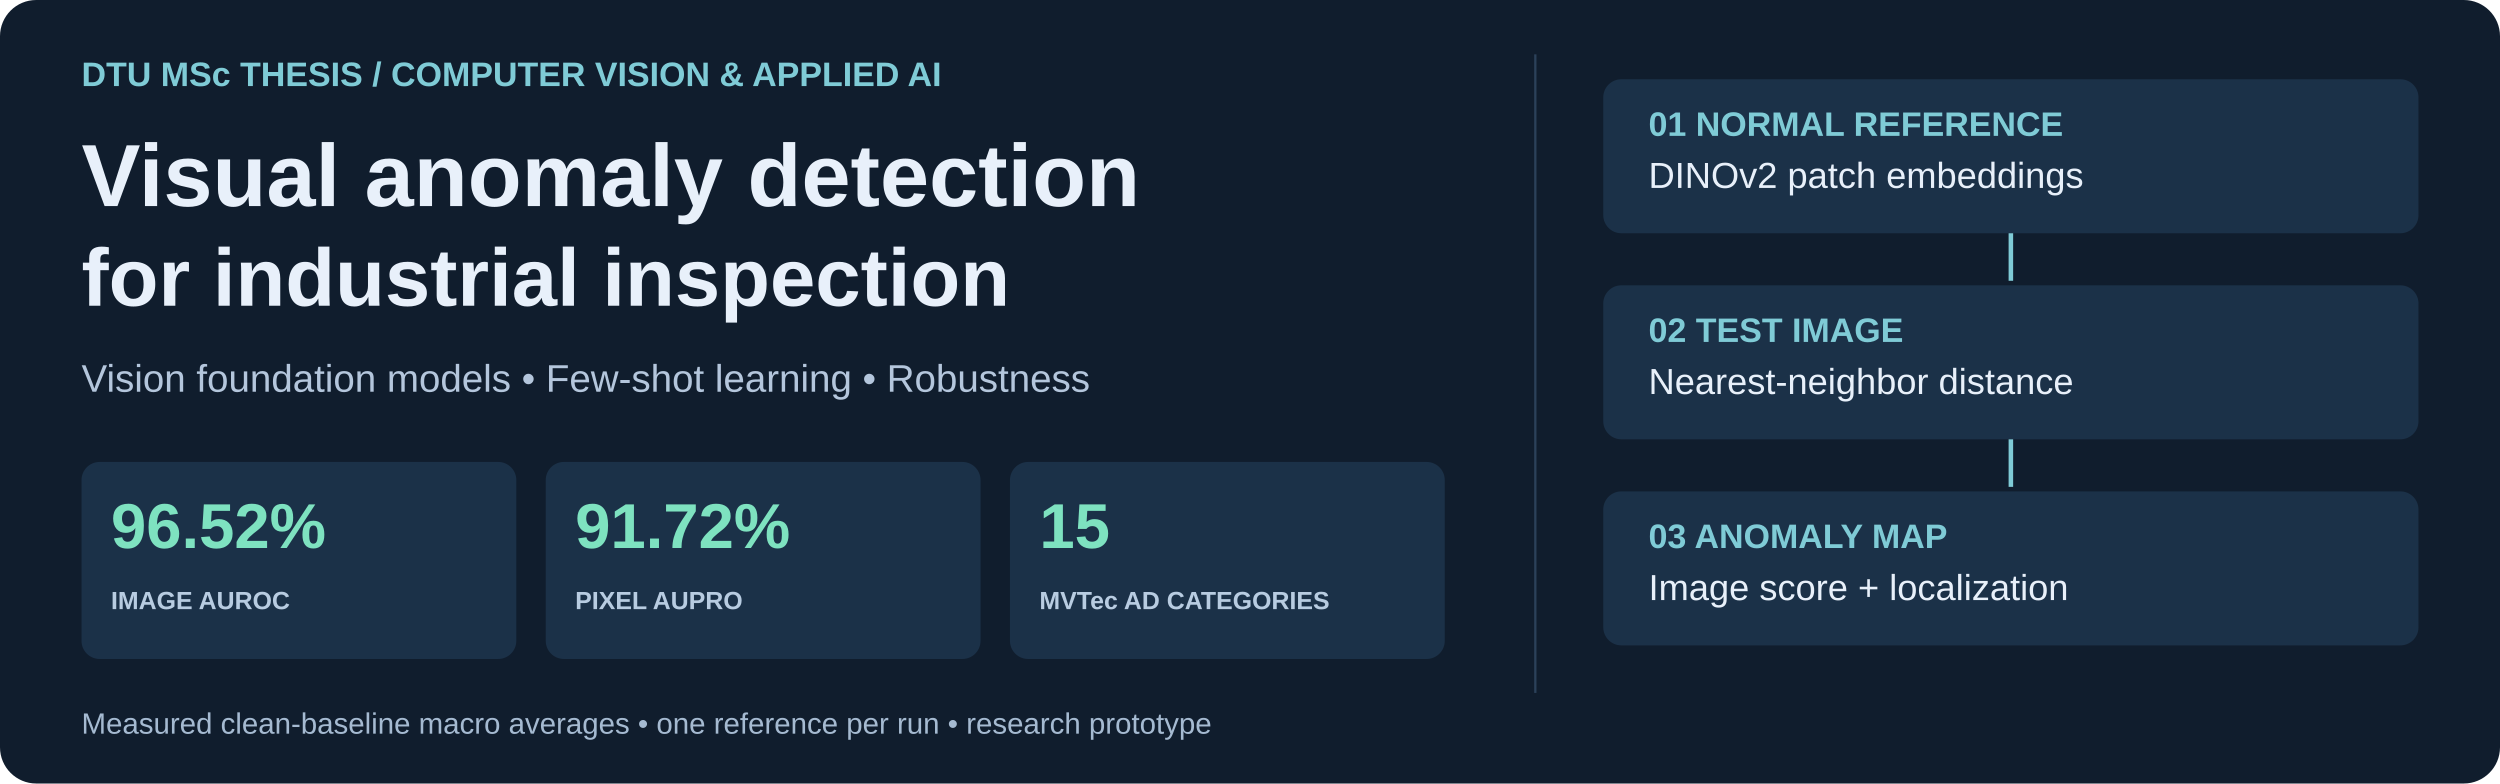
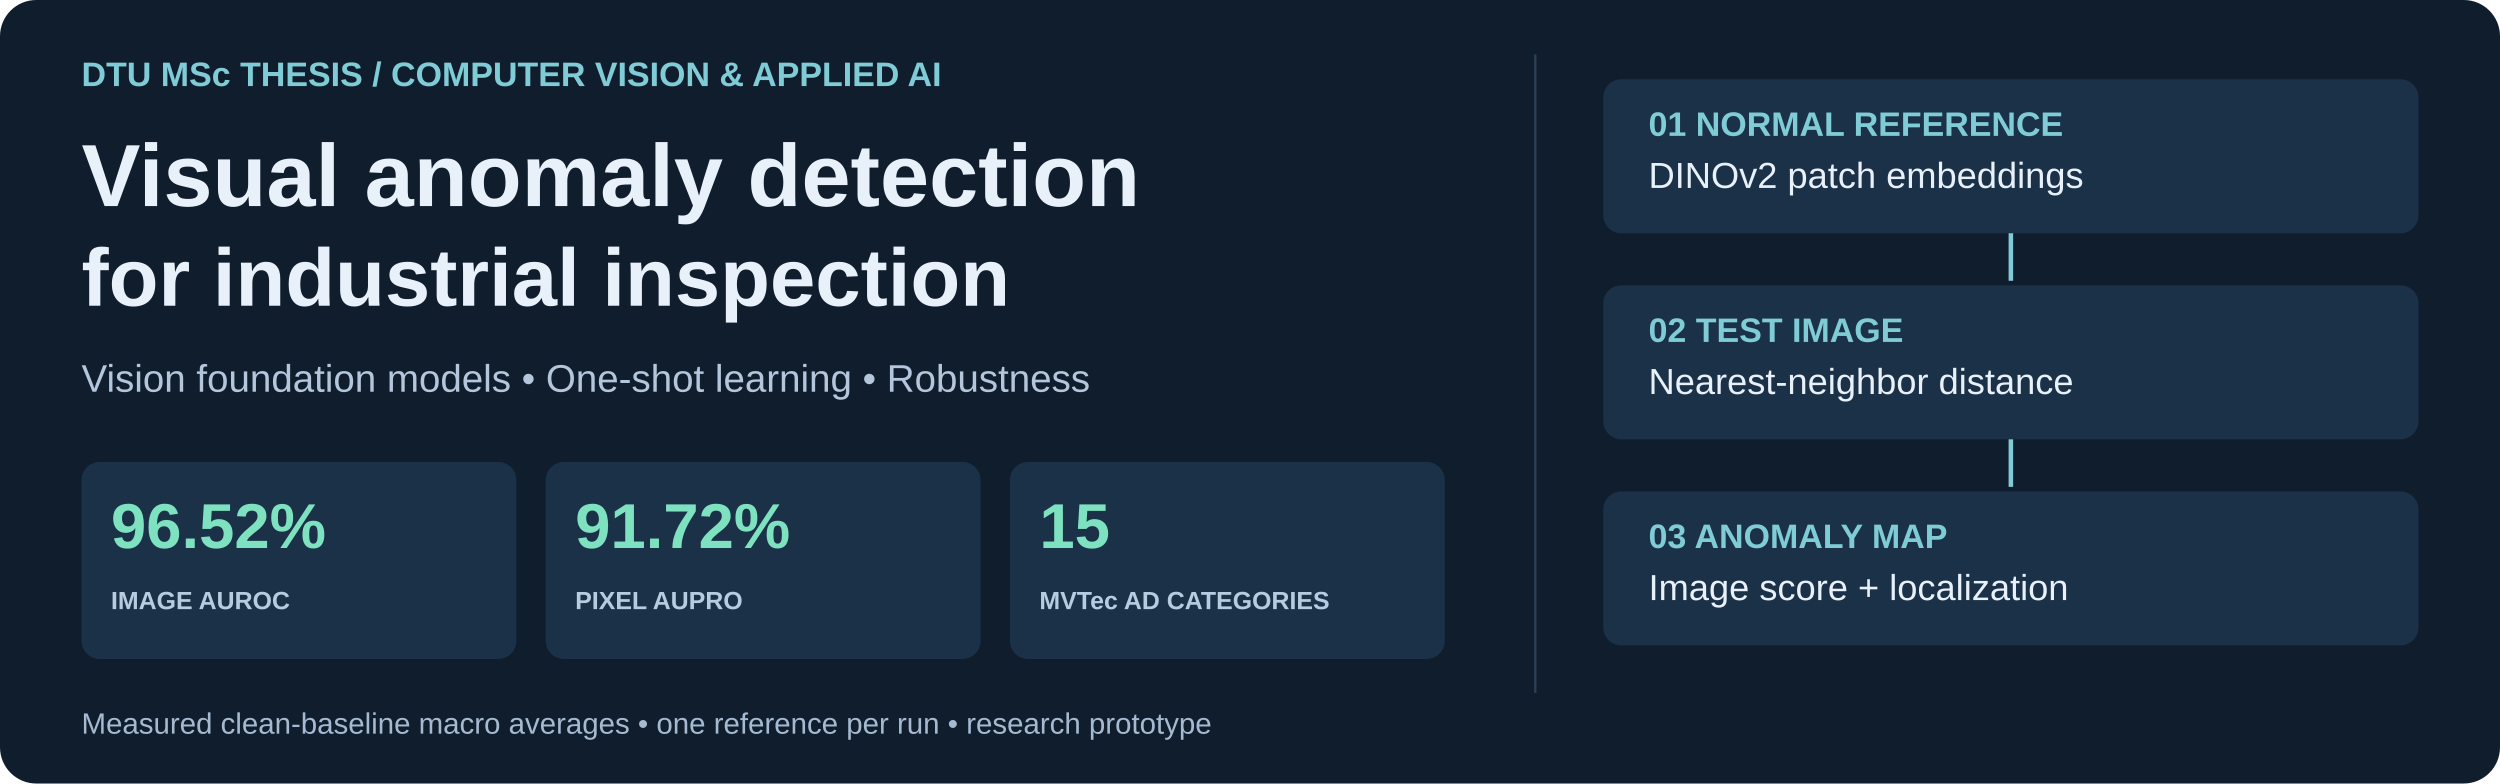
<svg xmlns="http://www.w3.org/2000/svg" width="1104" height="346" viewBox="0 0 1104 346">
  <rect width="1104" height="346" rx="16" fill="#101d2d" />
  <g font-family="Arial, Helvetica, sans-serif">
    <text x="36" y="38" font-size="15" fill="#7fcbd6" font-weight="700" text-anchor="start">DTU MSc THESIS  /  COMPUTER VISION &amp; APPLIED AI</text>
    <text x="36" y="91" font-size="39" fill="#e8f0fa" font-weight="700" text-anchor="start">Visual anomaly detection</text>
    <text x="36" y="135" font-size="36" fill="#e8f0fa" font-weight="700" text-anchor="start">for industrial inspection</text>
-     <text x="36" y="173" font-size="17" fill="#b4c6dc" font-weight="400" text-anchor="start">Vision foundation models • Few-shot learning • Robustness</text>
+     <text x="36" y="173" font-size="17" fill="#b4c6dc" font-weight="400" text-anchor="start">Vision foundation models • One-shot learning • Robustness</text>
    <rect x="36" y="204" width="192" height="87" rx="8" fill="#1b3148" />
    <text x="49" y="242" font-size="28" fill="#7ee2c0" font-weight="700" text-anchor="start">96.52%</text>
    <text x="49" y="269" font-size="11" fill="#b8cce1" font-weight="700" text-anchor="start">IMAGE AUROC</text>
    <rect x="241" y="204" width="192" height="87" rx="8" fill="#1b3148" />
    <text x="254" y="242" font-size="28" fill="#7ee2c0" font-weight="700" text-anchor="start">91.72%</text>
    <text x="254" y="269" font-size="11" fill="#b8cce1" font-weight="700" text-anchor="start">PIXEL AUPRO</text>
    <rect x="446" y="204" width="192" height="87" rx="8" fill="#1b3148" />
    <text x="459" y="242" font-size="28" fill="#7ee2c0" font-weight="700" text-anchor="start">15</text>
    <text x="459" y="269" font-size="11" fill="#b8cce1" font-weight="700" text-anchor="start">MVTec AD CATEGORIES</text>
    <line x1="678" y1="24" x2="678" y2="306" stroke="#2b415a" stroke-width="1" />
    <rect x="708" y="35" width="360" height="68" rx="8" fill="#1b3148" />
    <text x="728" y="60" font-size="15" fill="#7fcbd6" font-weight="700" text-anchor="start">01  NORMAL REFERENCE</text>
    <text x="728" y="83" font-size="16" fill="#e8f0fa" font-weight="400" text-anchor="start">DINOv2 patch embeddings</text>
    <line x1="888" y1="103" x2="888" y2="124" stroke="#7fcbd6" stroke-width="2" />
    <rect x="708" y="126" width="360" height="68" rx="8" fill="#1b3148" />
    <text x="728" y="151" font-size="15" fill="#7fcbd6" font-weight="700" text-anchor="start">02  TEST IMAGE</text>
    <text x="728" y="174" font-size="16" fill="#e8f0fa" font-weight="400" text-anchor="start">Nearest-neighbor distance</text>
    <line x1="888" y1="194" x2="888" y2="215" stroke="#7fcbd6" stroke-width="2" />
    <rect x="708" y="217" width="360" height="68" rx="8" fill="#1b3148" />
    <text x="728" y="242" font-size="15" fill="#7fcbd6" font-weight="700" text-anchor="start">03  ANOMALY MAP</text>
    <text x="728" y="265" font-size="16" fill="#e8f0fa" font-weight="400" text-anchor="start">Image score + localization</text>
    <text x="36" y="324" font-size="13" fill="#a5bad1" font-weight="400" text-anchor="start">Measured clean-baseline macro averages • one reference per run • research prototype</text>
  </g>
</svg>
